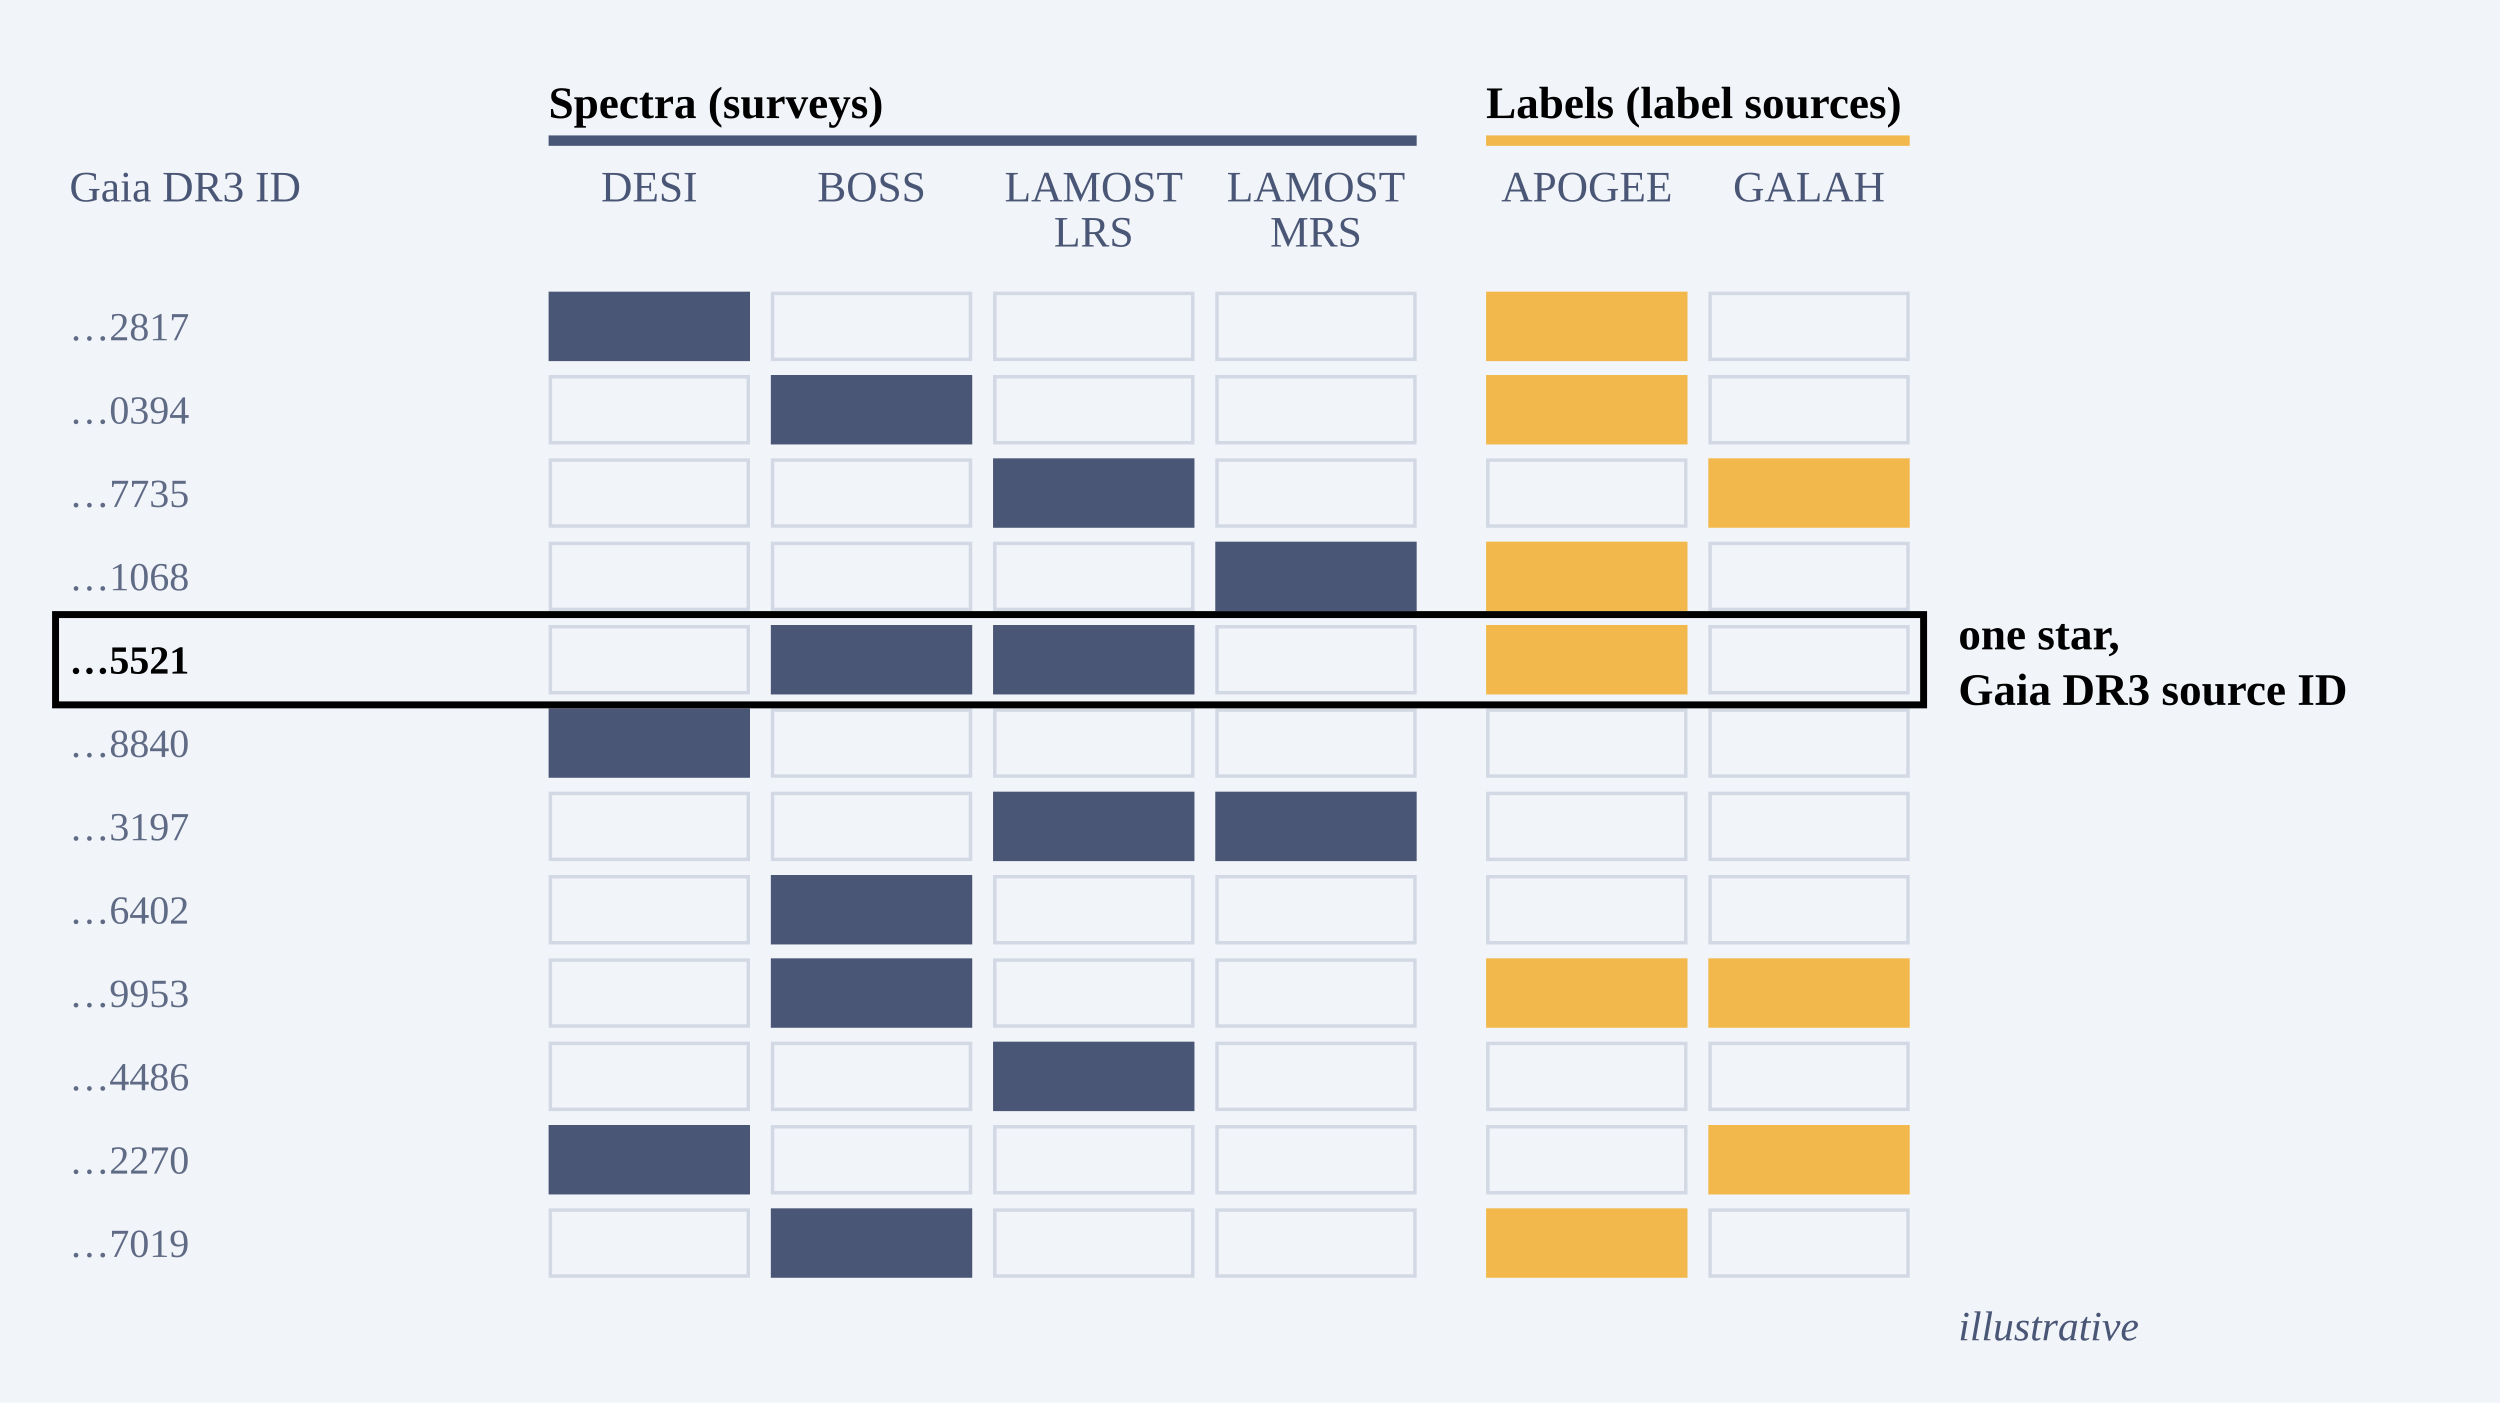
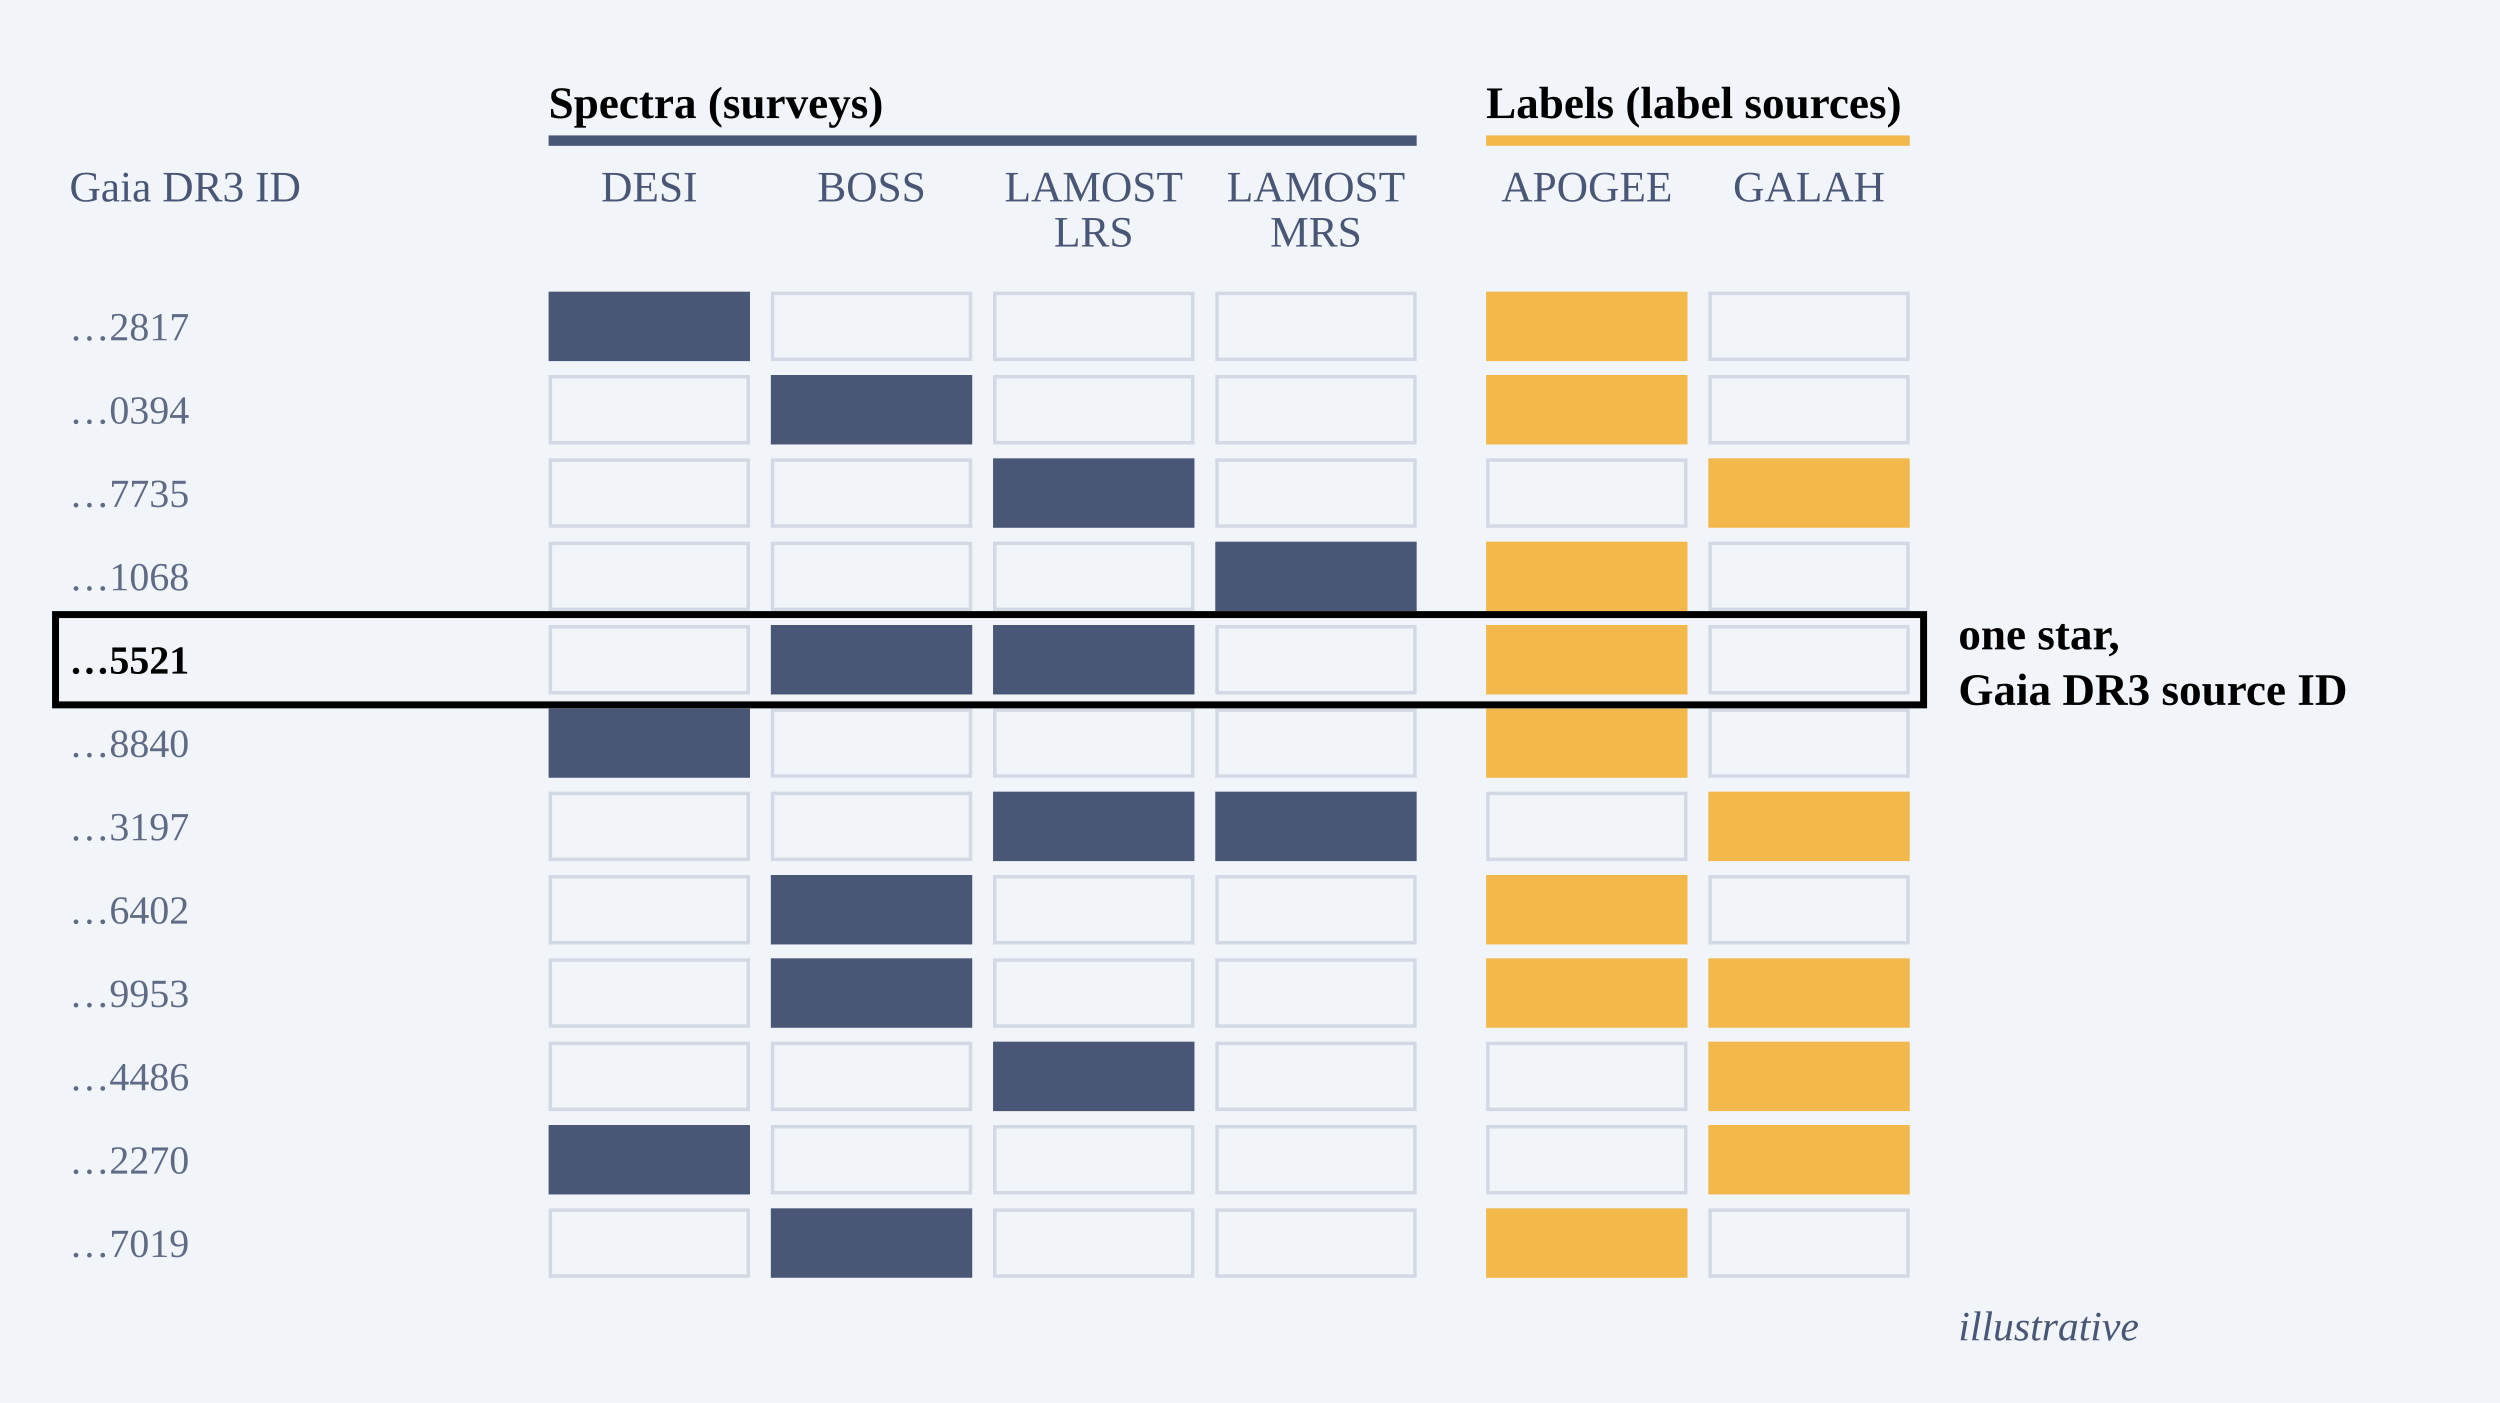
<svg xmlns="http://www.w3.org/2000/svg" class="dfig" viewBox="-20 -20 720 404" width="720" height="404" role="img" aria-labelledby="cat-title">
  <style>
.dfig text { font-family: var(--d-sans, "Hanken Grotesk", "Helvetica Neue", Helvetica, sans-serif); fill: currentColor; stroke: none; }
.dfig .h { font-weight: 700; font-size: 13px; }
.dfig .t { font-size: 12.5px; fill: var(--d-muted, #4A5675); }
.dfig .id { font-family: var(--d-mono, "JetBrains Mono", ui-monospace, monospace); font-size: 11.5px; fill: var(--d-faint, #5F6A85); }
.dfig .idh { font-family: var(--d-mono, "JetBrains Mono", ui-monospace, monospace); font-size: 11.5px; font-weight: 600; }
.dfig .note { font-weight: 600; font-size: 13px; }
.dfig .ill { font-style: italic; font-size: 12px; fill: var(--d-muted, #4A5675); }
.dfig .panel { fill: var(--d-surface, #F1F4F9); }
.dfig .spec { fill: var(--d-muted, #4A5675); }
.dfig .lab { fill: var(--d-gold-fill, #F2B84B); }
.dfig .empty { fill: none; stroke: var(--d-rule, #D3D9E4); stroke-width: 1; }
.dfig .bar-s { fill: var(--d-muted, #4A5675); }
.dfig .bar-l { fill: var(--d-gold-fill, #F2B84B); }
.dfig .hl { fill: none; stroke: currentColor; stroke-width: 2; }
.dfig .lead { fill: none; stroke: currentColor; stroke-width: 1.2; }
</style>
  <rect class="panel" x="-20" y="-20" width="720" height="404" />
  <text class="h" x="138" y="14">Spectra (surveys)</text>
  <rect class="bar-s" x="138" y="19" width="250" height="3" />
  <text class="h" x="408" y="14">Labels (label sources)</text>
  <rect class="bar-l" x="408" y="19" width="122" height="3" />
  <text class="t" x="167" y="38" text-anchor="middle">DESI</text>
  <text class="t" x="231" y="38" text-anchor="middle">BOSS</text>
  <text class="t" x="295" y="38" text-anchor="middle">LAMOST</text>
  <text class="t" x="295" y="51" text-anchor="middle">LRS</text>
  <text class="t" x="359" y="38" text-anchor="middle">LAMOST</text>
  <text class="t" x="359" y="51" text-anchor="middle">MRS</text>
  <text class="t" x="437" y="38" text-anchor="middle">APOGEE</text>
  <text class="t" x="501" y="38" text-anchor="middle">GALAH</text>
  <text class="t" x="0" y="38">Gaia DR3 ID</text>
  <text class="id" x="0" y="78">…2817</text>
  <rect class="spec" x="138" y="64" width="58" height="20" />
  <rect class="empty" x="202.5" y="64.5" width="57" height="19" />
  <rect class="empty" x="266.5" y="64.5" width="57" height="19" />
  <rect class="empty" x="330.5" y="64.5" width="57" height="19" />
  <rect class="lab" x="408" y="64" width="58" height="20" />
  <rect class="empty" x="472.5" y="64.5" width="57" height="19" />
  <text class="id" x="0" y="102">…0394</text>
  <rect class="empty" x="138.5" y="88.5" width="57" height="19" />
  <rect class="spec" x="202" y="88" width="58" height="20" />
  <rect class="empty" x="266.5" y="88.5" width="57" height="19" />
  <rect class="empty" x="330.5" y="88.5" width="57" height="19" />
  <rect class="lab" x="408" y="88" width="58" height="20" />
  <rect class="empty" x="472.5" y="88.5" width="57" height="19" />
  <text class="id" x="0" y="126">…7735</text>
  <rect class="empty" x="138.5" y="112.5" width="57" height="19" />
  <rect class="empty" x="202.5" y="112.5" width="57" height="19" />
  <rect class="spec" x="266" y="112" width="58" height="20" />
  <rect class="empty" x="330.5" y="112.5" width="57" height="19" />
  <rect class="empty" x="408.5" y="112.5" width="57" height="19" />
  <rect class="lab" x="472" y="112" width="58" height="20" />
  <text class="id" x="0" y="150">…1068</text>
  <rect class="empty" x="138.5" y="136.5" width="57" height="19" />
  <rect class="empty" x="202.5" y="136.5" width="57" height="19" />
  <rect class="empty" x="266.5" y="136.5" width="57" height="19" />
  <rect class="spec" x="330" y="136" width="58" height="20" />
  <rect class="lab" x="408" y="136" width="58" height="20" />
  <rect class="empty" x="472.5" y="136.5" width="57" height="19" />
  <text class="idh" x="0" y="174">…5521</text>
  <rect class="empty" x="138.5" y="160.5" width="57" height="19" />
  <rect class="spec" x="202" y="160" width="58" height="20" />
  <rect class="spec" x="266" y="160" width="58" height="20" />
  <rect class="empty" x="330.5" y="160.5" width="57" height="19" />
  <rect class="lab" x="408" y="160" width="58" height="20" />
  <rect class="empty" x="472.5" y="160.5" width="57" height="19" />
  <text class="id" x="0" y="198">…8840</text>
  <rect class="spec" x="138" y="184" width="58" height="20" />
  <rect class="empty" x="202.5" y="184.5" width="57" height="19" />
  <rect class="empty" x="266.5" y="184.5" width="57" height="19" />
  <rect class="empty" x="330.5" y="184.5" width="57" height="19" />
-   <rect class="empty" x="408.5" y="184.5" width="57" height="19" />
+   <rect class="lab" x="408" y="184" width="58" height="20" />
  <rect class="empty" x="472.5" y="184.5" width="57" height="19" />
  <text class="id" x="0" y="222">…3197</text>
  <rect class="empty" x="138.5" y="208.5" width="57" height="19" />
  <rect class="empty" x="202.5" y="208.5" width="57" height="19" />
  <rect class="spec" x="266" y="208" width="58" height="20" />
  <rect class="spec" x="330" y="208" width="58" height="20" />
  <rect class="empty" x="408.5" y="208.5" width="57" height="19" />
-   <rect class="empty" x="472.5" y="208.5" width="57" height="19" />
+   <rect class="lab" x="472" y="208" width="58" height="20" />
  <text class="id" x="0" y="246">…6402</text>
  <rect class="empty" x="138.5" y="232.5" width="57" height="19" />
  <rect class="spec" x="202" y="232" width="58" height="20" />
  <rect class="empty" x="266.5" y="232.5" width="57" height="19" />
  <rect class="empty" x="330.5" y="232.5" width="57" height="19" />
-   <rect class="empty" x="408.5" y="232.5" width="57" height="19" />
+   <rect class="lab" x="408" y="232" width="58" height="20" />
  <rect class="empty" x="472.5" y="232.5" width="57" height="19" />
  <text class="id" x="0" y="270">…9953</text>
  <rect class="empty" x="138.5" y="256.5" width="57" height="19" />
  <rect class="spec" x="202" y="256" width="58" height="20" />
  <rect class="empty" x="266.5" y="256.5" width="57" height="19" />
  <rect class="empty" x="330.5" y="256.5" width="57" height="19" />
  <rect class="lab" x="408" y="256" width="58" height="20" />
  <rect class="lab" x="472" y="256" width="58" height="20" />
  <text class="id" x="0" y="294">…4486</text>
  <rect class="empty" x="138.5" y="280.5" width="57" height="19" />
  <rect class="empty" x="202.5" y="280.5" width="57" height="19" />
  <rect class="spec" x="266" y="280" width="58" height="20" />
  <rect class="empty" x="330.5" y="280.5" width="57" height="19" />
  <rect class="empty" x="408.5" y="280.5" width="57" height="19" />
-   <rect class="empty" x="472.5" y="280.5" width="57" height="19" />
+   <rect class="lab" x="472" y="280" width="58" height="20" />
  <text class="id" x="0" y="318">…2270</text>
  <rect class="spec" x="138" y="304" width="58" height="20" />
  <rect class="empty" x="202.5" y="304.5" width="57" height="19" />
  <rect class="empty" x="266.5" y="304.5" width="57" height="19" />
  <rect class="empty" x="330.5" y="304.5" width="57" height="19" />
  <rect class="empty" x="408.5" y="304.5" width="57" height="19" />
  <rect class="lab" x="472" y="304" width="58" height="20" />
  <text class="id" x="0" y="342">…7019</text>
  <rect class="empty" x="138.5" y="328.5" width="57" height="19" />
  <rect class="spec" x="202" y="328" width="58" height="20" />
  <rect class="empty" x="266.5" y="328.5" width="57" height="19" />
  <rect class="empty" x="330.5" y="328.5" width="57" height="19" />
  <rect class="lab" x="408" y="328" width="58" height="20" />
  <rect class="empty" x="472.5" y="328.5" width="57" height="19" />
  <rect class="hl" x="-4" y="157" width="538" height="26" />
  <text class="note" x="544" y="167">one star,</text>
  <text class="note" x="544" y="183">Gaia DR3 source ID</text>
  <text class="ill" x="544" y="366">illustrative</text>
</svg>
